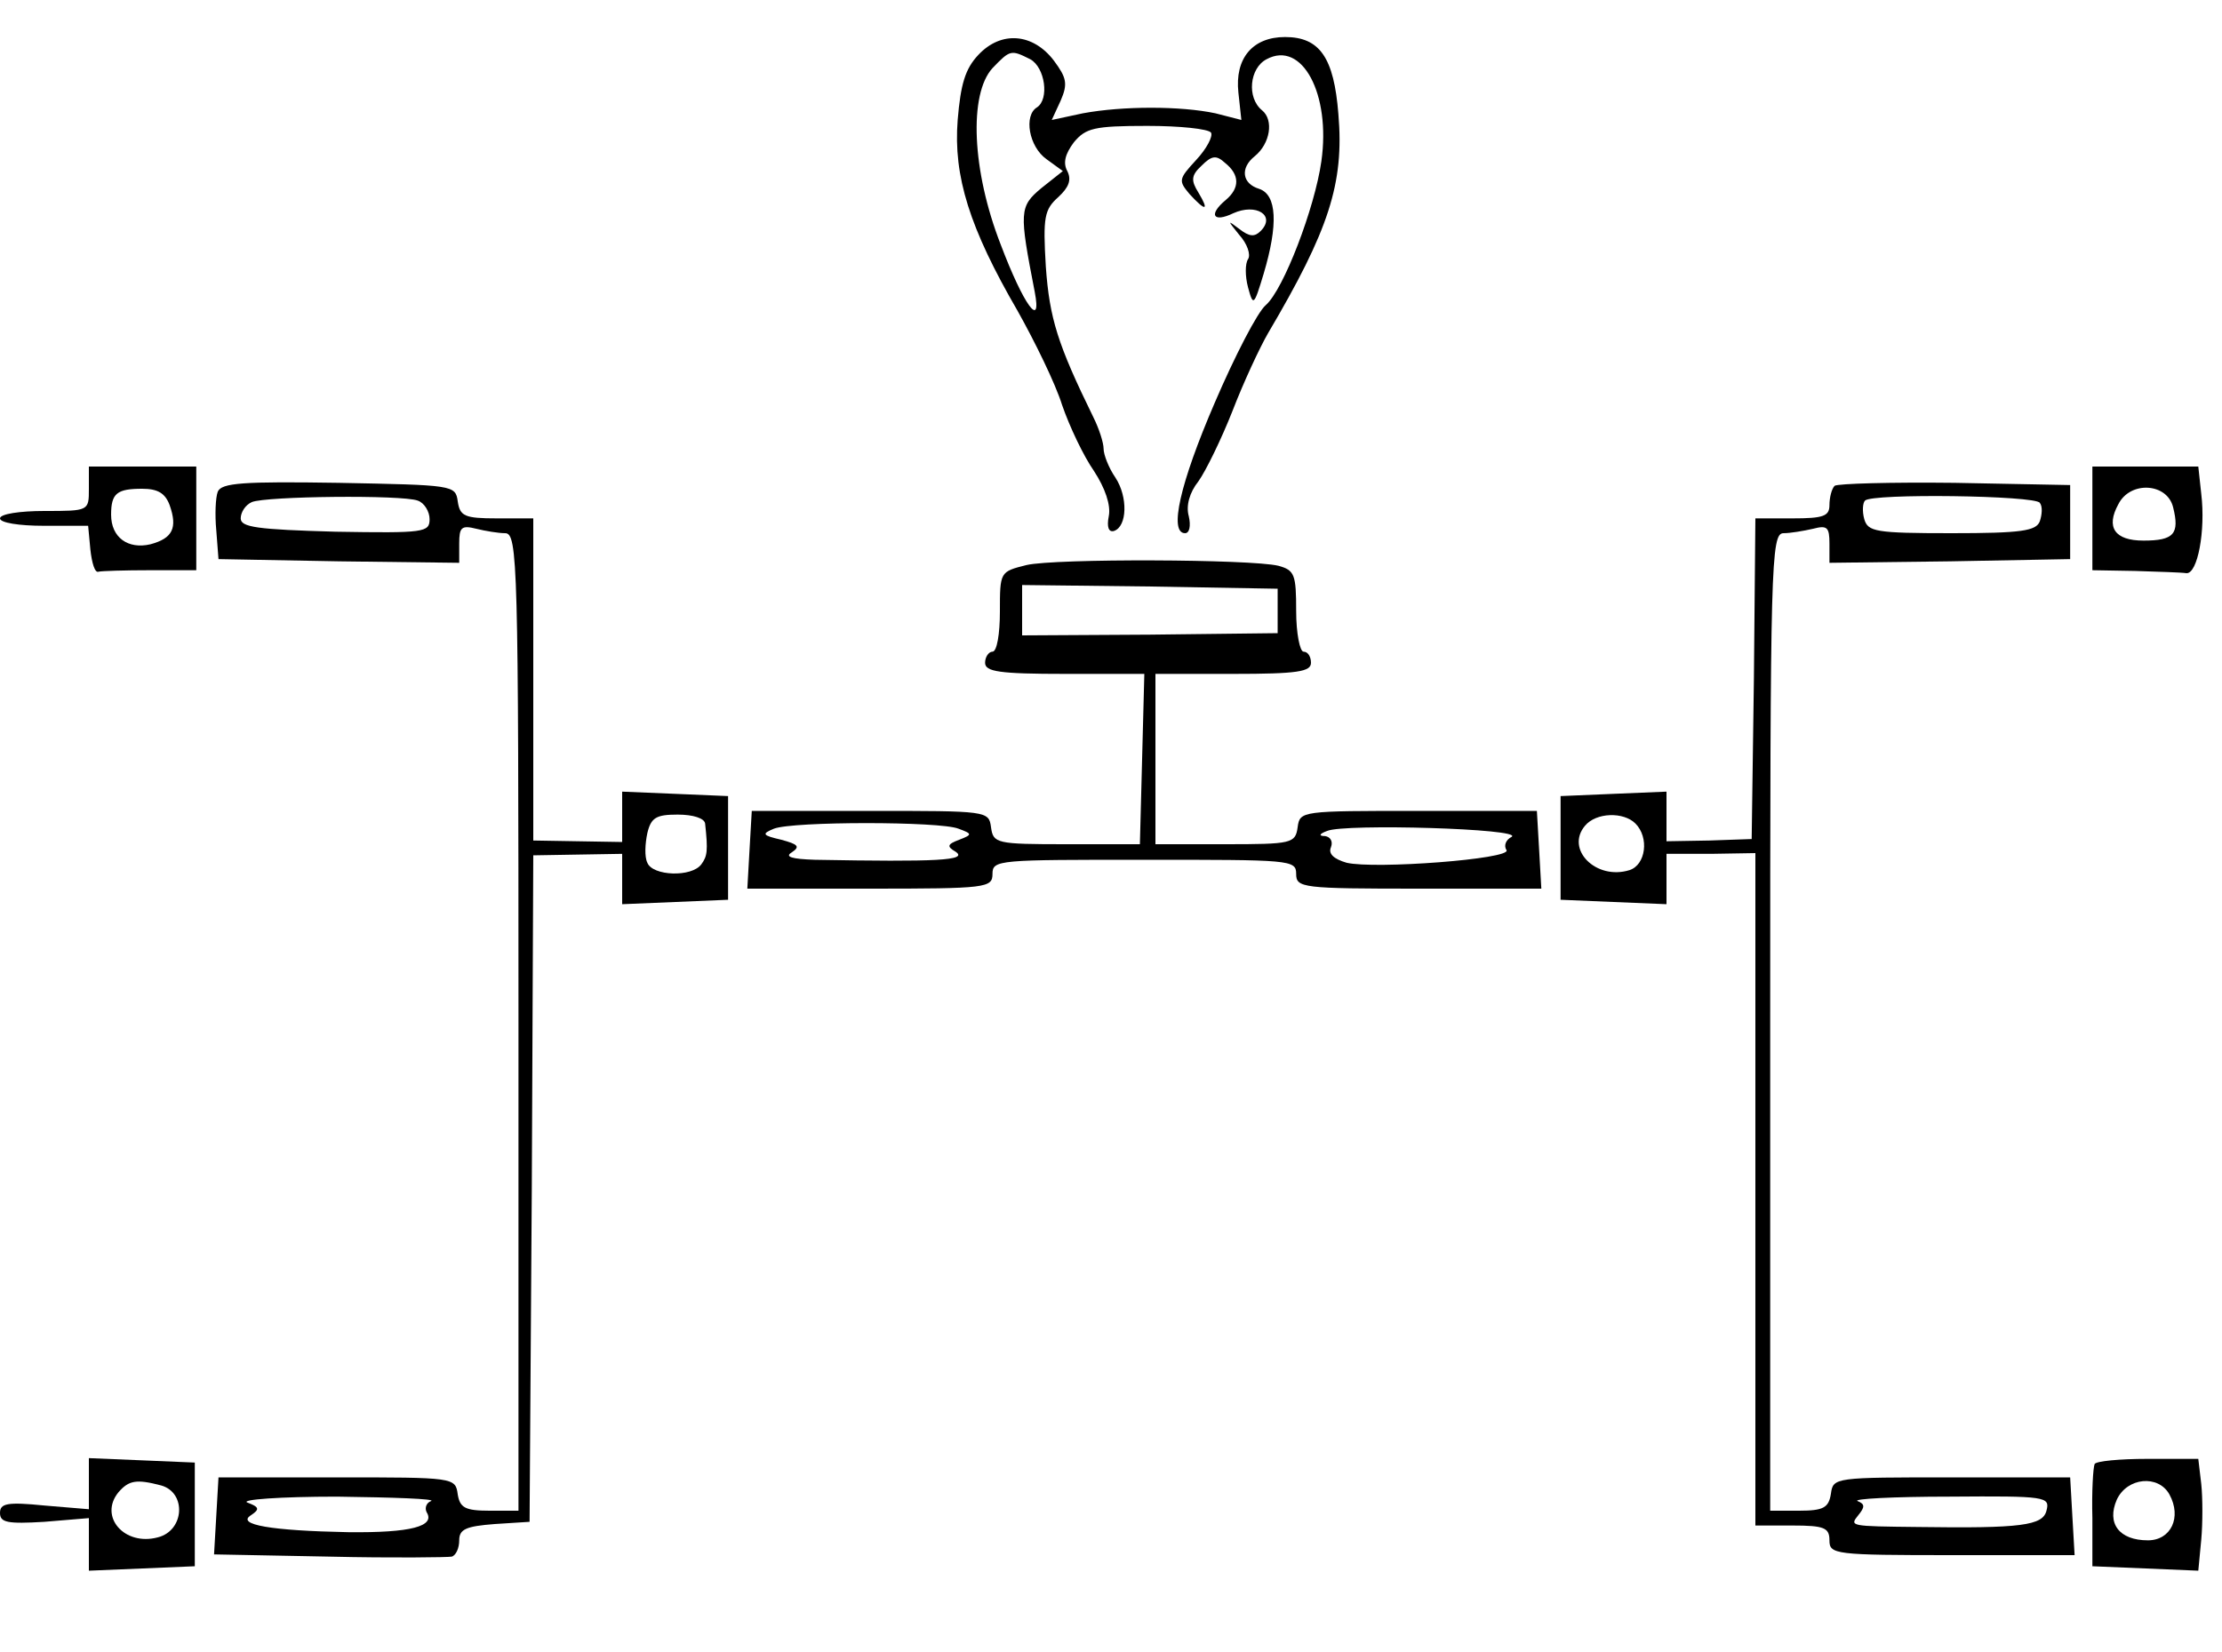
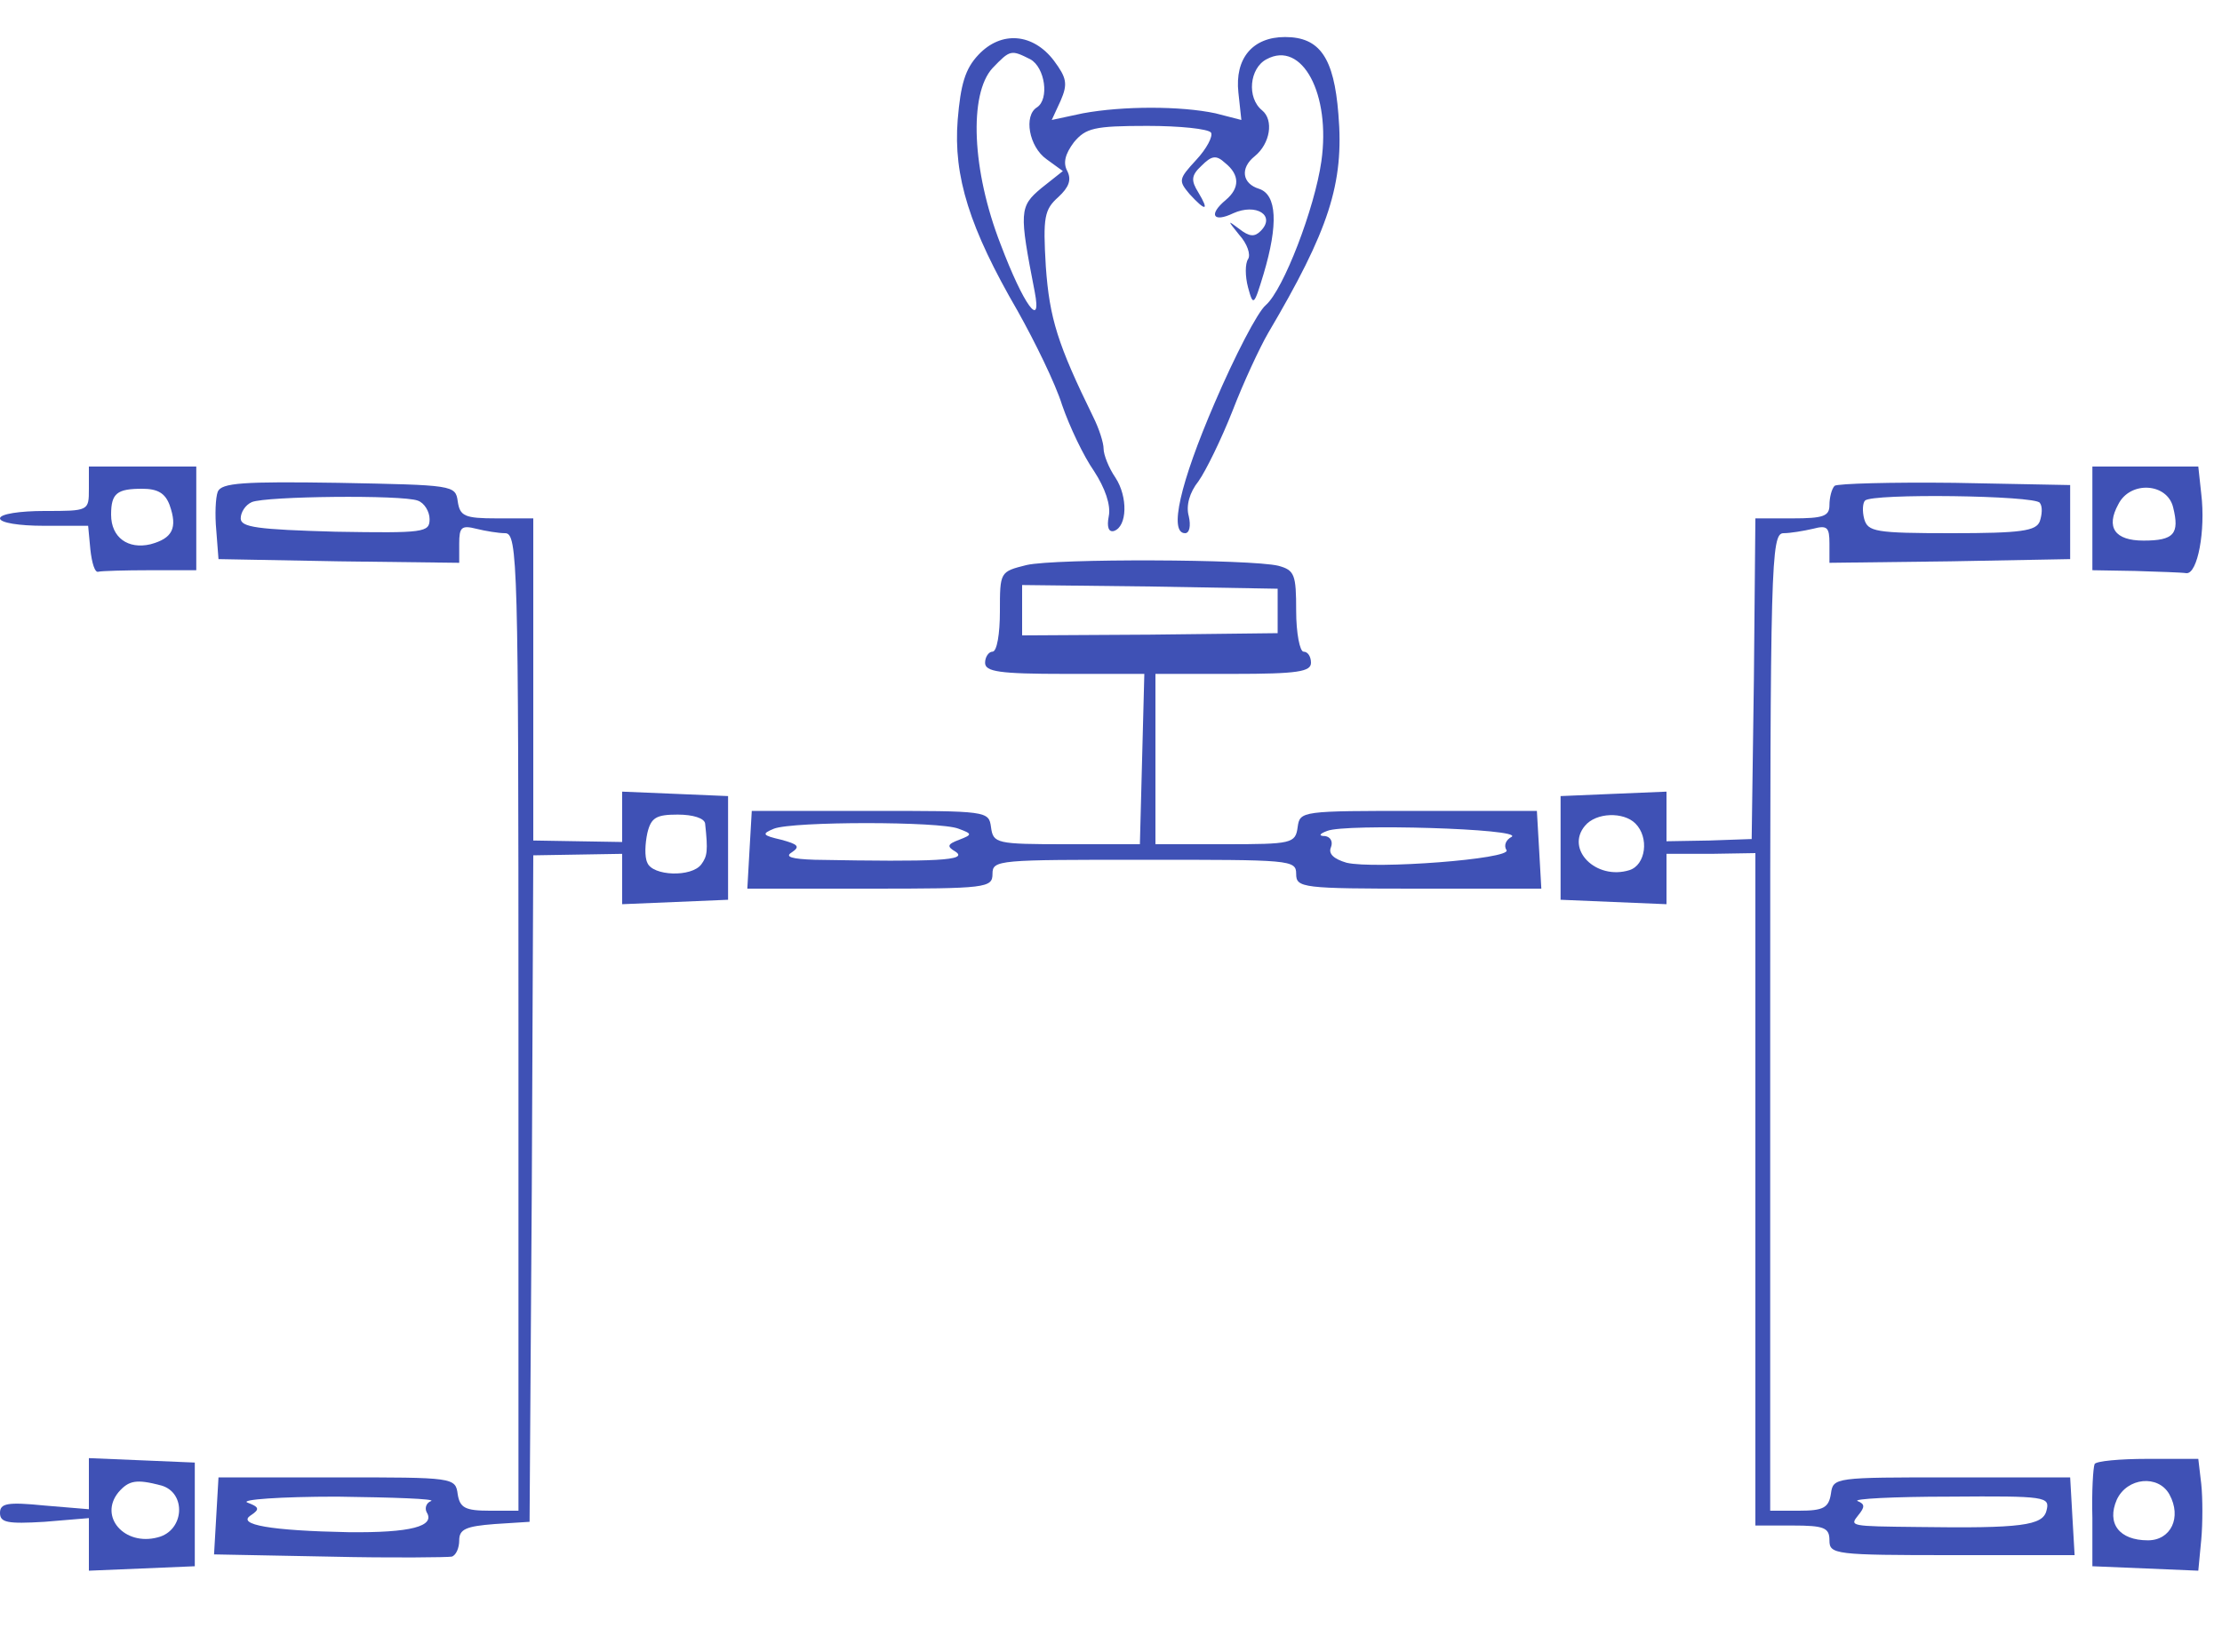
<svg xmlns="http://www.w3.org/2000/svg" version="1.0" width="300pt" height="223pt" viewBox="0 0 300 223" preserveAspectRatio="xMidYMid meet">
-   <g transform="translate(0,223) scale(0.1,-0.1)" fill="#000000" stroke="none">
+   <g transform="translate(0,223) scale(0.1,-0.1)" fill="#3f51b5" stroke="none">
    <path d="M1321 2156 c-18 -19 -24 -40 -28 -88 -6 -76 16 -146 81 -258 23 -41 51 -98 60 -127 10 -29 29 -69 43 -89 15 -23 23 -46 20 -61 -3 -15 0 -22 7 -20 18 6 19 46 2 72 -9 13 -16 31 -16 39 0 8 -6 27 -14 43 -48 98 -59 133 -64 203 -4 67 -2 77 17 94 14 13 18 23 12 35 -6 11 -3 23 9 39 16 19 27 22 99 22 44 0 82 -4 86 -9 3 -5 -6 -22 -20 -37 -24 -26 -24 -28 -9 -46 22 -24 27 -23 12 2 -10 16 -10 23 4 36 14 14 20 15 32 4 20 -16 20 -34 1 -50 -24 -20 -17 -31 10 -18 31 14 58 -3 37 -24 -8 -8 -15 -8 -29 3 -16 12 -16 12 0 -8 11 -12 16 -27 12 -33 -4 -6 -4 -23 0 -38 7 -26 8 -25 21 18 20 67 18 107 -6 115 -23 7 -26 28 -6 44 21 17 26 49 10 62 -21 17 -17 57 6 69 48 26 87 -47 74 -138 -9 -63 -51 -173 -75 -194 -11 -9 -42 -69 -69 -132 -47 -109 -62 -176 -40 -176 6 0 8 10 5 23 -4 14 1 32 13 47 10 14 31 57 46 95 15 39 37 86 48 105 82 139 103 202 95 296 -6 76 -25 104 -72 104 -44 0 -68 -29 -63 -75 l4 -37 -35 9 c-47 10 -125 10 -179 0 l-42 -9 12 26 c10 23 8 31 -9 54 -28 37 -71 41 -102 8z m70 -6 c20 -11 26 -54 9 -65 -18 -11 -11 -53 13 -70 l22 -16 -29 -23 c-30 -25 -30 -32 -9 -140 10 -52 -15 -18 -46 64 -39 100 -43 203 -11 238 24 25 25 25 51 12z" />
    <path d="M120 1570 c0 -30 0 -30 -60 -30 -33 0 -60 -4 -60 -10 0 -6 26 -10 59 -10 l60 0 3 -32 c2 -18 6 -32 11 -30 4 1 35 2 70 2 l62 0 0 70 0 70 -72 0 -73 0 0 -30z m109 -22 c11 -31 4 -45 -26 -53 -30 -7 -53 9 -53 40 0 29 8 35 42 35 21 0 31 -6 37 -22z" />
    <path d="M2825 1530 l0 -70 58 -1 c31 -1 63 -2 69 -3 15 -1 26 57 20 107 l-4 37 -72 0 -71 0 0 -70z m109 15 c9 -36 1 -45 -40 -45 -39 0 -51 18 -34 49 16 32 66 29 74 -4z" />
    <path d="M294 1566 c-3 -8 -4 -31 -2 -52 l3 -39 163 -3 162 -2 0 26 c0 22 3 25 23 20 12 -3 30 -6 39 -6 17 0 18 -40 18 -660 l0 -660 -39 0 c-33 0 -40 4 -43 22 -3 23 -5 23 -163 23 l-160 0 -3 -52 -3 -52 156 -3 c85 -2 160 -1 165 0 6 2 10 12 10 22 0 15 9 19 48 22 l47 3 3 450 2 450 60 1 60 1 0 -34 0 -34 72 3 71 3 0 70 0 70 -71 3 -72 3 0 -34 0 -34 -60 1 -60 1 0 217 0 218 -49 0 c-44 0 -50 3 -53 23 -3 22 -6 22 -161 25 -129 2 -158 0 -163 -12z m270 -12 c9 -3 16 -15 16 -25 0 -18 -7 -19 -127 -17 -106 3 -128 6 -128 18 0 8 6 18 15 22 19 8 203 10 224 2z m388 -436 c4 -37 3 -44 -5 -55 -13 -18 -66 -16 -73 2 -4 8 -3 26 0 40 5 21 12 25 41 25 21 0 36 -5 37 -12z m-370 -915 c-6 -2 -9 -9 -6 -15 12 -19 -21 -28 -106 -27 -103 2 -152 10 -131 23 12 8 11 11 -5 17 -10 4 44 8 121 8 77 -1 134 -3 127 -6z" />
    <path d="M2477 1574 c-4 -4 -7 -16 -7 -26 0 -15 -8 -18 -50 -18 l-50 0 -2 -217 -3 -216 -57 -2 -58 -1 0 33 0 34 -72 -3 -71 -3 0 -70 0 -70 71 -3 72 -3 0 34 0 34 60 0 60 1 0 -454 0 -454 50 0 c43 0 50 -3 50 -20 0 -19 7 -20 166 -20 l165 0 -3 52 -3 53 -160 0 c-158 0 -160 0 -163 -22 -3 -19 -10 -23 -43 -23 l-39 0 0 660 c0 620 1 660 18 660 9 0 27 3 40 6 19 5 22 2 22 -20 l0 -26 163 2 162 3 0 50 0 50 -156 3 c-85 1 -158 -1 -162 -4z m277 -23 c4 -5 3 -16 0 -25 -5 -13 -25 -16 -119 -16 -103 0 -113 2 -118 19 -3 11 -2 22 1 25 9 10 230 7 236 -3z m-546 -433 c19 -19 14 -56 -8 -63 -45 -14 -87 28 -60 60 15 18 52 19 68 3z m555 -928 c-5 -20 -34 -24 -173 -22 -93 1 -93 1 -81 16 9 11 9 15 -1 19 -7 3 48 6 124 6 131 1 136 0 131 -19z" />
    <path d="M1386 1467 c-36 -9 -36 -9 -36 -63 0 -30 -4 -54 -10 -54 -5 0 -10 -7 -10 -15 0 -12 19 -15 108 -15 l107 0 -3 -115 -3 -115 -99 0 c-95 0 -99 1 -102 23 -3 22 -5 22 -163 22 l-160 0 -3 -52 -3 -53 165 0 c158 0 166 1 166 20 0 19 8 19 205 19 197 0 205 0 205 -19 0 -19 8 -20 166 -20 l165 0 -3 53 -3 52 -160 0 c-158 0 -160 0 -163 -22 -3 -22 -8 -23 -98 -23 l-94 0 0 115 0 115 105 0 c87 0 105 3 105 15 0 8 -4 15 -10 15 -5 0 -10 25 -10 55 0 49 -2 55 -24 61 -37 9 -301 10 -340 1z m339 -62 l0 -30 -172 -2 -173 -1 0 34 0 34 173 -2 172 -3 0 -30z m-431 -294 c19 -7 19 -8 1 -15 -16 -6 -17 -9 -5 -16 18 -12 -25 -14 -190 -11 -31 1 -41 4 -31 10 12 8 8 11 -14 17 -26 6 -27 8 -10 15 26 10 224 10 249 0z m747 -11 c-8 -4 -11 -12 -7 -18 7 -12 -178 -26 -216 -17 -17 5 -25 12 -21 21 3 8 -1 14 -8 15 -9 0 -8 3 3 7 24 10 265 3 249 -8z" />
    <path d="M120 226 l0 -34 -60 5 c-50 5 -60 3 -60 -10 0 -13 10 -15 60 -12 l60 5 0 -36 0 -35 72 3 71 3 0 70 0 70 -71 3 -72 3 0 -35z m98 -2 c34 -10 31 -61 -5 -70 -45 -12 -80 28 -53 61 14 16 24 18 58 9z" />
    <path d="M2828 253 c-2 -5 -4 -37 -3 -73 l0 -65 72 -3 71 -3 4 42 c2 22 2 56 0 75 l-4 34 -69 0 c-37 0 -69 -3 -71 -7z m101 -41 c17 -31 2 -62 -29 -62 -39 0 -56 23 -42 55 14 30 56 34 71 7z" />
  </g>
</svg>
